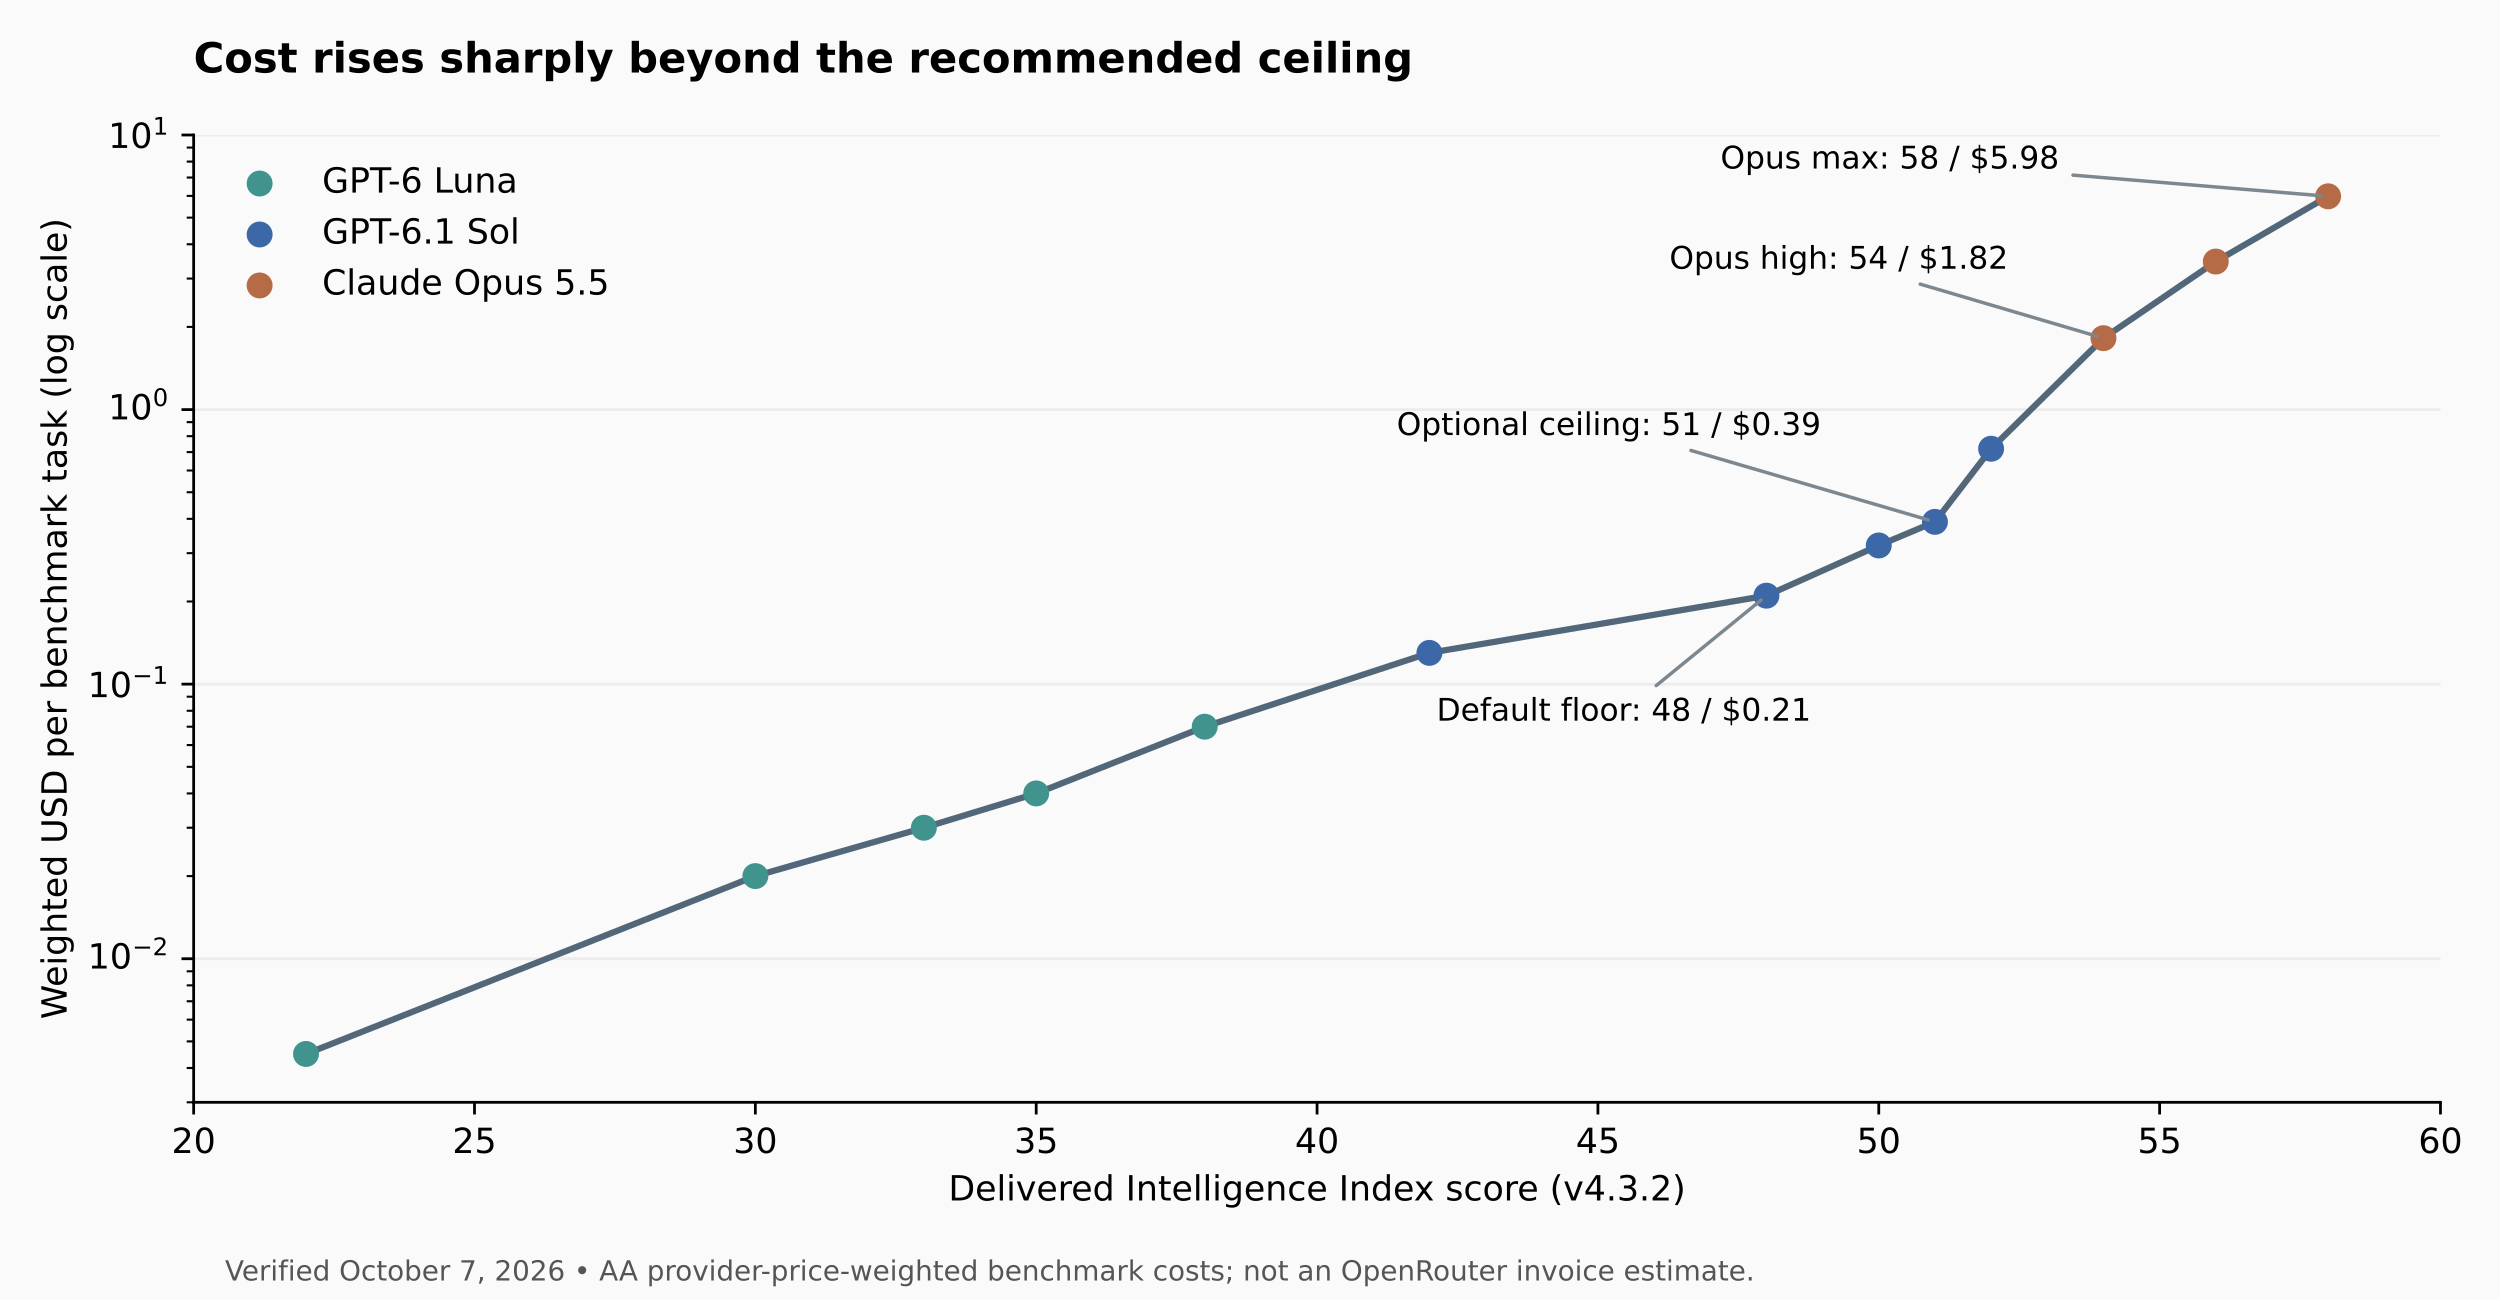
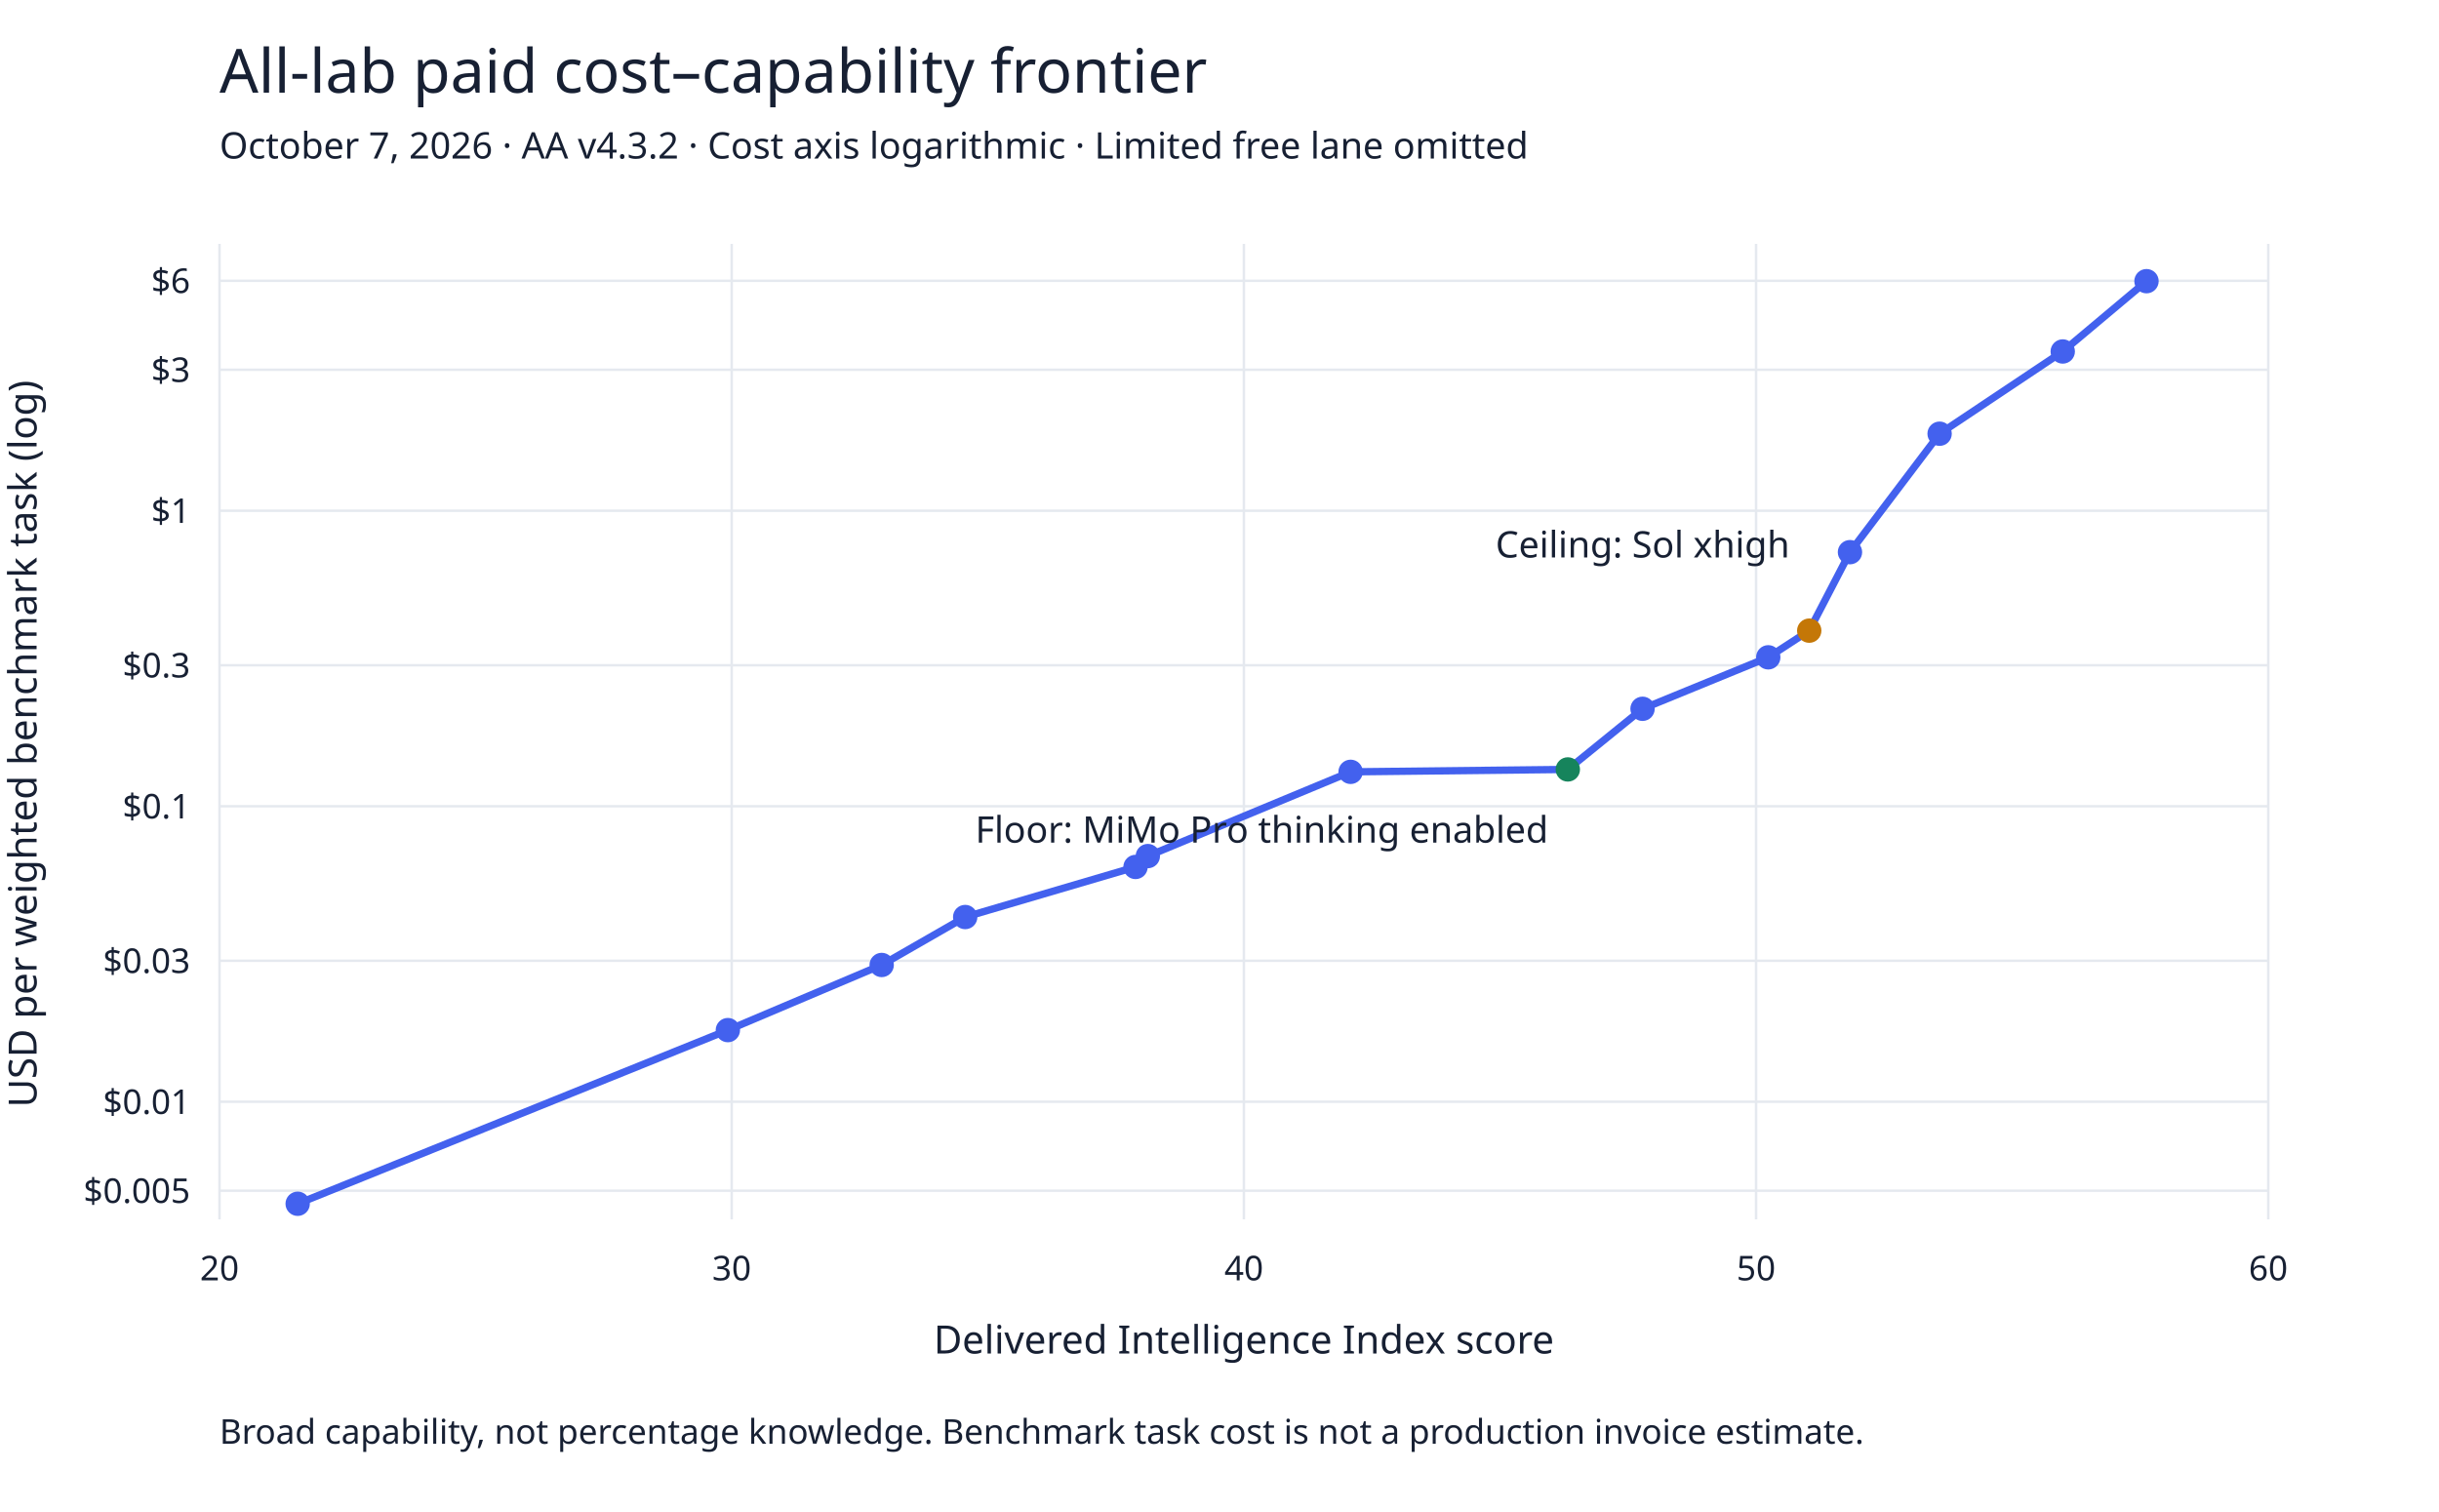
- <svg xmlns="http://www.w3.org/2000/svg" xmlns:xlink="http://www.w3.org/1999/xlink" width="720pt" height="374.4pt" viewBox="0 0 720 374.4" version="1.1">
-   <defs>
-     <style type="text/css">*{stroke-linejoin: round; stroke-linecap: butt}</style>
-   </defs>
-   <g id="figure_1">
-     <g id="patch_1">
-       <path d="M 0 374.4  L 720 374.4  L 720 0  L 0 0  z " style="fill: #fafafa" />
-     </g>
-     <g id="axes_1">
-       <g id="patch_2">
-         <path d="M 55.772 317.464  L 702.855 317.464  L 702.855 38.88  L 55.772 38.88  z " style="fill: #fafafa" />
-       </g>
-       <g id="matplotlib.axis_1">
-         <g id="xtick_1">
-           <g id="line2d_1">
-             <defs>
-               <path id="m0705c90f40" d="M 0 0  L 0 3.5  " style="stroke: #000000; stroke-width: 0.8" />
-             </defs>
-             <g>
-               <use xlink:href="#m0705c90f40" x="55.772" y="317.464" style="stroke: #000000; stroke-width: 0.8" />
-             </g>
-           </g>
-           <g id="text_1">
-             <text style="font-size: 10px; font-family: 'DejaVu Sans', 'Bitstream Vera Sans', 'Computer Modern Sans Serif', 'Lucida Grande', 'Verdana', 'Geneva', 'Lucid', 'Arial', 'Helvetica', 'Avant Garde', sans-serif; text-anchor: middle" x="55.772" y="332.062" transform="rotate(-0 55.77205 332.0624)">20</text>
-           </g>
-         </g>
-         <g id="xtick_2">
-           <g id="line2d_2">
-             <g>
-               <use xlink:href="#m0705c90f40" x="136.657" y="317.464" style="stroke: #000000; stroke-width: 0.8" />
-             </g>
-           </g>
-           <g id="text_2">
-             <text style="font-size: 10px; font-family: 'DejaVu Sans', 'Bitstream Vera Sans', 'Computer Modern Sans Serif', 'Lucida Grande', 'Verdana', 'Geneva', 'Lucid', 'Arial', 'Helvetica', 'Avant Garde', sans-serif; text-anchor: middle" x="136.657" y="332.062" transform="rotate(-0 136.6574 332.0624)">25</text>
-           </g>
-         </g>
-         <g id="xtick_3">
-           <g id="line2d_3">
-             <g>
-               <use xlink:href="#m0705c90f40" x="217.543" y="317.464" style="stroke: #000000; stroke-width: 0.8" />
-             </g>
-           </g>
-           <g id="text_3">
-             <text style="font-size: 10px; font-family: 'DejaVu Sans', 'Bitstream Vera Sans', 'Computer Modern Sans Serif', 'Lucida Grande', 'Verdana', 'Geneva', 'Lucid', 'Arial', 'Helvetica', 'Avant Garde', sans-serif; text-anchor: middle" x="217.543" y="332.062" transform="rotate(-0 217.5428 332.0624)">30</text>
-           </g>
-         </g>
-         <g id="xtick_4">
-           <g id="line2d_4">
-             <g>
-               <use xlink:href="#m0705c90f40" x="298.428" y="317.464" style="stroke: #000000; stroke-width: 0.8" />
-             </g>
-           </g>
-           <g id="text_4">
-             <text style="font-size: 10px; font-family: 'DejaVu Sans', 'Bitstream Vera Sans', 'Computer Modern Sans Serif', 'Lucida Grande', 'Verdana', 'Geneva', 'Lucid', 'Arial', 'Helvetica', 'Avant Garde', sans-serif; text-anchor: middle" x="298.428" y="332.062" transform="rotate(-0 298.4282 332.0624)">35</text>
-           </g>
-         </g>
-         <g id="xtick_5">
-           <g id="line2d_5">
-             <g>
-               <use xlink:href="#m0705c90f40" x="379.314" y="317.464" style="stroke: #000000; stroke-width: 0.8" />
-             </g>
-           </g>
-           <g id="text_5">
-             <text style="font-size: 10px; font-family: 'DejaVu Sans', 'Bitstream Vera Sans', 'Computer Modern Sans Serif', 'Lucida Grande', 'Verdana', 'Geneva', 'Lucid', 'Arial', 'Helvetica', 'Avant Garde', sans-serif; text-anchor: middle" x="379.314" y="332.062" transform="rotate(-0 379.3135 332.0624)">40</text>
-           </g>
-         </g>
-         <g id="xtick_6">
-           <g id="line2d_6">
-             <g>
-               <use xlink:href="#m0705c90f40" x="460.199" y="317.464" style="stroke: #000000; stroke-width: 0.8" />
-             </g>
-           </g>
-           <g id="text_6">
-             <text style="font-size: 10px; font-family: 'DejaVu Sans', 'Bitstream Vera Sans', 'Computer Modern Sans Serif', 'Lucida Grande', 'Verdana', 'Geneva', 'Lucid', 'Arial', 'Helvetica', 'Avant Garde', sans-serif; text-anchor: middle" x="460.199" y="332.062" transform="rotate(-0 460.1989 332.0624)">45</text>
-           </g>
-         </g>
-         <g id="xtick_7">
-           <g id="line2d_7">
-             <g>
-               <use xlink:href="#m0705c90f40" x="541.084" y="317.464" style="stroke: #000000; stroke-width: 0.8" />
-             </g>
-           </g>
-           <g id="text_7">
-             <text style="font-size: 10px; font-family: 'DejaVu Sans', 'Bitstream Vera Sans', 'Computer Modern Sans Serif', 'Lucida Grande', 'Verdana', 'Geneva', 'Lucid', 'Arial', 'Helvetica', 'Avant Garde', sans-serif; text-anchor: middle" x="541.084" y="332.062" transform="rotate(-0 541.0843 332.0624)">50</text>
-           </g>
-         </g>
-         <g id="xtick_8">
-           <g id="line2d_8">
-             <g>
-               <use xlink:href="#m0705c90f40" x="621.97" y="317.464" style="stroke: #000000; stroke-width: 0.8" />
-             </g>
-           </g>
-           <g id="text_8">
-             <text style="font-size: 10px; font-family: 'DejaVu Sans', 'Bitstream Vera Sans', 'Computer Modern Sans Serif', 'Lucida Grande', 'Verdana', 'Geneva', 'Lucid', 'Arial', 'Helvetica', 'Avant Garde', sans-serif; text-anchor: middle" x="621.97" y="332.062" transform="rotate(-0 621.9696 332.0624)">55</text>
-           </g>
-         </g>
-         <g id="xtick_9">
-           <g id="line2d_9">
-             <g>
-               <use xlink:href="#m0705c90f40" x="702.855" y="317.464" style="stroke: #000000; stroke-width: 0.8" />
-             </g>
-           </g>
-           <g id="text_9">
-             <text style="font-size: 10px; font-family: 'DejaVu Sans', 'Bitstream Vera Sans', 'Computer Modern Sans Serif', 'Lucida Grande', 'Verdana', 'Geneva', 'Lucid', 'Arial', 'Helvetica', 'Avant Garde', sans-serif; text-anchor: middle" x="702.855" y="332.062" transform="rotate(-0 702.855 332.0624)">60</text>
-           </g>
-         </g>
-         <g id="text_10">
-           <text style="font-size: 10px; font-family: 'DejaVu Sans', 'Bitstream Vera Sans', 'Computer Modern Sans Serif', 'Lucida Grande', 'Verdana', 'Geneva', 'Lucid', 'Arial', 'Helvetica', 'Avant Garde', sans-serif; text-anchor: middle" x="379.314" y="345.741" transform="rotate(-0 379.3135 345.7406)">Delivered Intelligence Index score (v4.3.2)</text>
-         </g>
-       </g>
-       <g id="matplotlib.axis_2">
-         <g id="ytick_1">
-           <g id="line2d_10">
-             <path d="M 55.772 276.116  L 702.855 276.116  " clip-path="url(#p0c50fab99a)" style="fill: none; stroke: #b0b0b0; stroke-opacity: 0.18; stroke-width: 0.8; stroke-linecap: square" />
-           </g>
-           <g id="line2d_11">
-             <defs>
-               <path id="m24e7362660" d="M 0 0  L -3.5 0  " style="stroke: #000000; stroke-width: 0.8" />
-             </defs>
-             <g>
-               <use xlink:href="#m24e7362660" x="55.772" y="276.116" style="stroke: #000000; stroke-width: 0.8" />
-             </g>
-           </g>
-           <g id="text_11">
-             <g transform="translate(25.27205 279.9147)">
-               <text>
-                 <tspan x="0" y="-0.977" style="font-size: 10px; font-family: 'DejaVu Sans'">1</tspan>
-                 <tspan x="6.362" y="-0.977" style="font-size: 10px; font-family: 'DejaVu Sans'">0</tspan>
-                 <tspan x="12.82" y="-4.805" style="font-size: 7px; font-family: 'DejaVu Sans'">−</tspan>
-                 <tspan x="18.686" y="-4.805" style="font-size: 7px; font-family: 'DejaVu Sans'">2</tspan>
-               </text>
-             </g>
-           </g>
-         </g>
-         <g id="ytick_2">
-           <g id="line2d_12">
-             <path d="M 55.772 197.037  L 702.855 197.037  " clip-path="url(#p0c50fab99a)" style="fill: none; stroke: #b0b0b0; stroke-opacity: 0.18; stroke-width: 0.8; stroke-linecap: square" />
-           </g>
-           <g id="line2d_13">
-             <g>
-               <use xlink:href="#m24e7362660" x="55.772" y="197.037" style="stroke: #000000; stroke-width: 0.8" />
-             </g>
-           </g>
-           <g id="text_12">
-             <g transform="translate(25.27205 200.8362)">
-               <text>
-                 <tspan x="0" y="-0.064" style="font-size: 10px; font-family: 'DejaVu Sans'">1</tspan>
-                 <tspan x="6.362" y="-0.064" style="font-size: 10px; font-family: 'DejaVu Sans'">0</tspan>
-                 <tspan x="12.82" y="-3.892" style="font-size: 7px; font-family: 'DejaVu Sans'">−</tspan>
-                 <tspan x="18.686" y="-3.892" style="font-size: 7px; font-family: 'DejaVu Sans'">1</tspan>
-               </text>
-             </g>
-           </g>
-         </g>
-         <g id="ytick_3">
-           <g id="line2d_14">
-             <path d="M 55.772 117.959  L 702.855 117.959  " clip-path="url(#p0c50fab99a)" style="fill: none; stroke: #b0b0b0; stroke-opacity: 0.18; stroke-width: 0.8; stroke-linecap: square" />
-           </g>
-           <g id="line2d_15">
-             <g>
-               <use xlink:href="#m24e7362660" x="55.772" y="117.959" style="stroke: #000000; stroke-width: 0.8" />
-             </g>
-           </g>
-           <g id="text_13">
-             <g transform="translate(31.17205 121.7577)">
-               <text>
-                 <tspan x="0" y="-0.977" style="font-size: 10px; font-family: 'DejaVu Sans'">1</tspan>
-                 <tspan x="6.362" y="-0.977" style="font-size: 10px; font-family: 'DejaVu Sans'">0</tspan>
-                 <tspan x="12.82" y="-4.805" style="font-size: 7px; font-family: 'DejaVu Sans'">0</tspan>
-               </text>
-             </g>
-           </g>
-         </g>
-         <g id="ytick_4">
-           <g id="line2d_16">
-             <path d="M 55.772 38.88  L 702.855 38.88  " clip-path="url(#p0c50fab99a)" style="fill: none; stroke: #b0b0b0; stroke-opacity: 0.18; stroke-width: 0.8; stroke-linecap: square" />
-           </g>
-           <g id="line2d_17">
-             <g>
-               <use xlink:href="#m24e7362660" x="55.772" y="38.88" style="stroke: #000000; stroke-width: 0.8" />
-             </g>
-           </g>
-           <g id="text_14">
-             <g transform="translate(31.17205 42.67922)">
-               <text>
-                 <tspan x="0" y="-0.064" style="font-size: 10px; font-family: 'DejaVu Sans'">1</tspan>
-                 <tspan x="6.362" y="-0.064" style="font-size: 10px; font-family: 'DejaVu Sans'">0</tspan>
-                 <tspan x="12.82" y="-3.892" style="font-size: 7px; font-family: 'DejaVu Sans'">1</tspan>
-               </text>
-             </g>
-           </g>
-         </g>
-         <g id="ytick_5">
-           <g id="line2d_18">
-             <defs>
-               <path id="mdf693ffe18" d="M 0 0  L -2 0  " style="stroke: #000000; stroke-width: 0.6" />
-             </defs>
-             <g>
-               <use xlink:href="#mdf693ffe18" x="55.772" y="317.464" style="stroke: #000000; stroke-width: 0.6" />
-             </g>
-           </g>
-         </g>
-         <g id="ytick_6">
-           <g id="line2d_19">
-             <g>
-               <use xlink:href="#mdf693ffe18" x="55.772" y="307.584" style="stroke: #000000; stroke-width: 0.6" />
-             </g>
-           </g>
-         </g>
-         <g id="ytick_7">
-           <g id="line2d_20">
-             <g>
-               <use xlink:href="#mdf693ffe18" x="55.772" y="299.921" style="stroke: #000000; stroke-width: 0.6" />
-             </g>
-           </g>
-         </g>
-         <g id="ytick_8">
-           <g id="line2d_21">
-             <g>
-               <use xlink:href="#mdf693ffe18" x="55.772" y="293.659" style="stroke: #000000; stroke-width: 0.6" />
-             </g>
-           </g>
-         </g>
-         <g id="ytick_9">
-           <g id="line2d_22">
-             <g>
-               <use xlink:href="#mdf693ffe18" x="55.772" y="288.365" style="stroke: #000000; stroke-width: 0.6" />
-             </g>
-           </g>
-         </g>
-         <g id="ytick_10">
-           <g id="line2d_23">
-             <g>
-               <use xlink:href="#mdf693ffe18" x="55.772" y="283.779" style="stroke: #000000; stroke-width: 0.6" />
-             </g>
-           </g>
-         </g>
-         <g id="ytick_11">
-           <g id="line2d_24">
-             <g>
-               <use xlink:href="#mdf693ffe18" x="55.772" y="279.734" style="stroke: #000000; stroke-width: 0.6" />
-             </g>
-           </g>
-         </g>
-         <g id="ytick_12">
-           <g id="line2d_25">
-             <g>
-               <use xlink:href="#mdf693ffe18" x="55.772" y="252.311" style="stroke: #000000; stroke-width: 0.6" />
-             </g>
-           </g>
-         </g>
-         <g id="ytick_13">
-           <g id="line2d_26">
-             <g>
-               <use xlink:href="#mdf693ffe18" x="55.772" y="238.385" style="stroke: #000000; stroke-width: 0.6" />
-             </g>
-           </g>
-         </g>
-         <g id="ytick_14">
-           <g id="line2d_27">
-             <g>
-               <use xlink:href="#mdf693ffe18" x="55.772" y="228.506" style="stroke: #000000; stroke-width: 0.6" />
-             </g>
-           </g>
-         </g>
-         <g id="ytick_15">
-           <g id="line2d_28">
-             <g>
-               <use xlink:href="#mdf693ffe18" x="55.772" y="220.842" style="stroke: #000000; stroke-width: 0.6" />
-             </g>
-           </g>
-         </g>
-         <g id="ytick_16">
-           <g id="line2d_29">
-             <g>
-               <use xlink:href="#mdf693ffe18" x="55.772" y="214.58" style="stroke: #000000; stroke-width: 0.6" />
-             </g>
-           </g>
-         </g>
-         <g id="ytick_17">
-           <g id="line2d_30">
-             <g>
-               <use xlink:href="#mdf693ffe18" x="55.772" y="209.286" style="stroke: #000000; stroke-width: 0.6" />
-             </g>
-           </g>
-         </g>
-         <g id="ytick_18">
-           <g id="line2d_31">
-             <g>
-               <use xlink:href="#mdf693ffe18" x="55.772" y="204.701" style="stroke: #000000; stroke-width: 0.6" />
-             </g>
-           </g>
-         </g>
-         <g id="ytick_19">
-           <g id="line2d_32">
-             <g>
-               <use xlink:href="#mdf693ffe18" x="55.772" y="200.655" style="stroke: #000000; stroke-width: 0.6" />
-             </g>
-           </g>
-         </g>
-         <g id="ytick_20">
-           <g id="line2d_33">
-             <g>
-               <use xlink:href="#mdf693ffe18" x="55.772" y="173.232" style="stroke: #000000; stroke-width: 0.6" />
-             </g>
-           </g>
-         </g>
-         <g id="ytick_21">
-           <g id="line2d_34">
-             <g>
-               <use xlink:href="#mdf693ffe18" x="55.772" y="159.307" style="stroke: #000000; stroke-width: 0.6" />
-             </g>
-           </g>
-         </g>
-         <g id="ytick_22">
-           <g id="line2d_35">
-             <g>
-               <use xlink:href="#mdf693ffe18" x="55.772" y="149.427" style="stroke: #000000; stroke-width: 0.6" />
-             </g>
-           </g>
-         </g>
-         <g id="ytick_23">
-           <g id="line2d_36">
-             <g>
-               <use xlink:href="#mdf693ffe18" x="55.772" y="141.764" style="stroke: #000000; stroke-width: 0.6" />
-             </g>
-           </g>
-         </g>
-         <g id="ytick_24">
-           <g id="line2d_37">
-             <g>
-               <use xlink:href="#mdf693ffe18" x="55.772" y="135.502" style="stroke: #000000; stroke-width: 0.6" />
-             </g>
-           </g>
-         </g>
-         <g id="ytick_25">
-           <g id="line2d_38">
-             <g>
-               <use xlink:href="#mdf693ffe18" x="55.772" y="130.208" style="stroke: #000000; stroke-width: 0.6" />
-             </g>
-           </g>
-         </g>
-         <g id="ytick_26">
-           <g id="line2d_39">
-             <g>
-               <use xlink:href="#mdf693ffe18" x="55.772" y="125.622" style="stroke: #000000; stroke-width: 0.6" />
-             </g>
-           </g>
-         </g>
-         <g id="ytick_27">
-           <g id="line2d_40">
-             <g>
-               <use xlink:href="#mdf693ffe18" x="55.772" y="121.577" style="stroke: #000000; stroke-width: 0.6" />
-             </g>
-           </g>
-         </g>
-         <g id="ytick_28">
-           <g id="line2d_41">
-             <g>
-               <use xlink:href="#mdf693ffe18" x="55.772" y="94.154" style="stroke: #000000; stroke-width: 0.6" />
-             </g>
-           </g>
-         </g>
-         <g id="ytick_29">
-           <g id="line2d_42">
-             <g>
-               <use xlink:href="#mdf693ffe18" x="55.772" y="80.228" style="stroke: #000000; stroke-width: 0.6" />
-             </g>
-           </g>
-         </g>
-         <g id="ytick_30">
-           <g id="line2d_43">
-             <g>
-               <use xlink:href="#mdf693ffe18" x="55.772" y="70.349" style="stroke: #000000; stroke-width: 0.6" />
-             </g>
-           </g>
-         </g>
-         <g id="ytick_31">
-           <g id="line2d_44">
-             <g>
-               <use xlink:href="#mdf693ffe18" x="55.772" y="62.685" style="stroke: #000000; stroke-width: 0.6" />
-             </g>
-           </g>
-         </g>
-         <g id="ytick_32">
-           <g id="line2d_45">
-             <g>
-               <use xlink:href="#mdf693ffe18" x="55.772" y="56.423" style="stroke: #000000; stroke-width: 0.6" />
-             </g>
-           </g>
-         </g>
-         <g id="ytick_33">
-           <g id="line2d_46">
-             <g>
-               <use xlink:href="#mdf693ffe18" x="55.772" y="51.129" style="stroke: #000000; stroke-width: 0.6" />
-             </g>
-           </g>
-         </g>
-         <g id="ytick_34">
-           <g id="line2d_47">
-             <g>
-               <use xlink:href="#mdf693ffe18" x="55.772" y="46.543" style="stroke: #000000; stroke-width: 0.6" />
-             </g>
-           </g>
-         </g>
-         <g id="ytick_35">
-           <g id="line2d_48">
-             <g>
-               <use xlink:href="#mdf693ffe18" x="55.772" y="42.498" style="stroke: #000000; stroke-width: 0.6" />
-             </g>
-           </g>
-         </g>
-         <g id="text_15">
-           <text style="font-size: 10px; font-family: 'DejaVu Sans', 'Bitstream Vera Sans', 'Computer Modern Sans Serif', 'Lucida Grande', 'Verdana', 'Geneva', 'Lucid', 'Arial', 'Helvetica', 'Avant Garde', sans-serif; text-anchor: middle" x="19.192" y="178.172" transform="rotate(-90 19.19237 178.172)">Weighted USD per benchmark task (log scale)</text>
-         </g>
-       </g>
-       <g id="line2d_49">
-         <path d="M 88.126 303.539  L 217.543 252.311  L 266.074 238.385  L 298.428 228.506  L 346.959 209.286  L 411.668 188.027  L 508.73 171.556  L 541.084 157.091  L 557.261 150.297  L 573.438 129.24  L 605.793 97.392  L 638.147 75.329  L 670.501 56.538  " clip-path="url(#p0c50fab99a)" style="fill: none; stroke: #526779; stroke-width: 1.8; stroke-linecap: square" />
-       </g>
-       <g id="patch_3">
-         <path d="M 55.772 317.464  L 55.772 38.88  " style="fill: none; stroke: #000000; stroke-width: 0.8; stroke-linejoin: miter; stroke-linecap: square" />
-       </g>
-       <g id="patch_4">
-         <path d="M 55.772 317.464  L 702.855 317.464  " style="fill: none; stroke: #000000; stroke-width: 0.8; stroke-linejoin: miter; stroke-linecap: square" />
-       </g>
-       <g id="PathCollection_1">
-         <defs>
-           <path id="m19fcf80203" d="M 0 3.24  C 0.859 3.24 1.684 2.899 2.291 2.291  C 2.899 1.684 3.24 0.859 3.24 0  C 3.24 -0.859 2.899 -1.684 2.291 -2.291  C 1.684 -2.899 0.859 -3.24 0 -3.24  C -0.859 -3.24 -1.684 -2.899 -2.291 -2.291  C -2.899 -1.684 -3.24 -0.859 -3.24 0  C -3.24 0.859 -2.899 1.684 -2.291 2.291  C -1.684 2.899 -0.859 3.24 0 3.24  z " style="stroke: #41948e" />
-         </defs>
-         <g clip-path="url(#p0c50fab99a)">
-           <use xlink:href="#m19fcf80203" x="88.126" y="303.539" style="fill: #41948e; stroke: #41948e" />
-           <use xlink:href="#m19fcf80203" x="217.543" y="252.311" style="fill: #41948e; stroke: #41948e" />
-           <use xlink:href="#m19fcf80203" x="266.074" y="238.385" style="fill: #41948e; stroke: #41948e" />
-           <use xlink:href="#m19fcf80203" x="298.428" y="228.506" style="fill: #41948e; stroke: #41948e" />
-           <use xlink:href="#m19fcf80203" x="346.959" y="209.286" style="fill: #41948e; stroke: #41948e" />
-         </g>
-       </g>
-       <g id="PathCollection_2">
-         <defs>
-           <path id="m211e8ea322" d="M 0 3.24  C 0.859 3.24 1.684 2.899 2.291 2.291  C 2.899 1.684 3.24 0.859 3.24 0  C 3.24 -0.859 2.899 -1.684 2.291 -2.291  C 1.684 -2.899 0.859 -3.24 0 -3.24  C -0.859 -3.24 -1.684 -2.899 -2.291 -2.291  C -2.899 -1.684 -3.24 -0.859 -3.24 0  C -3.24 0.859 -2.899 1.684 -2.291 2.291  C -1.684 2.899 -0.859 3.24 0 3.24  z " style="stroke: #3c68a8" />
-         </defs>
-         <g clip-path="url(#p0c50fab99a)">
-           <use xlink:href="#m211e8ea322" x="411.668" y="188.027" style="fill: #3c68a8; stroke: #3c68a8" />
-           <use xlink:href="#m211e8ea322" x="508.73" y="171.556" style="fill: #3c68a8; stroke: #3c68a8" />
-           <use xlink:href="#m211e8ea322" x="541.084" y="157.091" style="fill: #3c68a8; stroke: #3c68a8" />
-           <use xlink:href="#m211e8ea322" x="557.261" y="150.297" style="fill: #3c68a8; stroke: #3c68a8" />
-           <use xlink:href="#m211e8ea322" x="573.438" y="129.24" style="fill: #3c68a8; stroke: #3c68a8" />
-         </g>
-       </g>
-       <g id="PathCollection_3">
-         <defs>
-           <path id="m221b3f8f19" d="M 0 3.24  C 0.859 3.24 1.684 2.899 2.291 2.291  C 2.899 1.684 3.24 0.859 3.24 0  C 3.24 -0.859 2.899 -1.684 2.291 -2.291  C 1.684 -2.899 0.859 -3.24 0 -3.24  C -0.859 -3.24 -1.684 -2.899 -2.291 -2.291  C -2.899 -1.684 -3.24 -0.859 -3.24 0  C -3.24 0.859 -2.899 1.684 -2.291 2.291  C -1.684 2.899 -0.859 3.24 0 3.24  z " style="stroke: #b56b46" />
-         </defs>
-         <g clip-path="url(#p0c50fab99a)">
-           <use xlink:href="#m221b3f8f19" x="605.793" y="97.392" style="fill: #b56b46; stroke: #b56b46" />
-           <use xlink:href="#m221b3f8f19" x="638.147" y="75.329" style="fill: #b56b46; stroke: #b56b46" />
-           <use xlink:href="#m221b3f8f19" x="670.501" y="56.538" style="fill: #b56b46; stroke: #b56b46" />
-         </g>
-       </g>
-       <g id="patch_5">
-         <path d="M 476.987 197.452  Q 492.085 185.136 507.182 172.819  " style="fill: none; stroke: #7d8790; stroke-linecap: round" />
-       </g>
-       <g id="text_16">
-         <text style="font-size: 9px; font-family: 'DejaVu Sans', 'Bitstream Vera Sans', 'Computer Modern Sans Serif', 'Lucida Grande', 'Verdana', 'Geneva', 'Lucid', 'Arial', 'Helvetica', 'Avant Garde', sans-serif; text-anchor: start" x="413.73" y="207.556" transform="rotate(-0 413.7301 207.5564)">Default floor: 48 / $0.21</text>
-       </g>
-       <g id="patch_6">
-         <path d="M 486.983 129.729  Q 521.164 139.732 555.344 149.735  " style="fill: none; stroke: #7d8790; stroke-linecap: round" />
-       </g>
-       <g id="text_17">
-         <text style="font-size: 9px; font-family: 'DejaVu Sans', 'Bitstream Vera Sans', 'Computer Modern Sans Serif', 'Lucida Grande', 'Verdana', 'Geneva', 'Lucid', 'Arial', 'Helvetica', 'Avant Garde', sans-serif; text-anchor: start" x="402.261" y="125.297" transform="rotate(-0 402.2613 125.2965)">Optional ceiling: 51 / $0.39</text>
-       </g>
-       <g id="patch_7">
-         <path d="M 553.027 81.83  Q 578.451 89.329 603.876 96.827  " style="fill: none; stroke: #7d8790; stroke-linecap: round" />
-       </g>
-       <g id="text_18">
-         <text style="font-size: 9px; font-family: 'DejaVu Sans', 'Bitstream Vera Sans', 'Computer Modern Sans Serif', 'Lucida Grande', 'Verdana', 'Geneva', 'Lucid', 'Arial', 'Helvetica', 'Avant Garde', sans-serif; text-anchor: start" x="480.793" y="77.392" transform="rotate(-0 480.7926 77.39245)">Opus high: 54 / $1.82</text>
-       </g>
-       <g id="patch_8">
-         <path d="M 597.021 50.436  Q 632.763 53.404 668.505 56.372  " style="fill: none; stroke: #7d8790; stroke-linecap: round" />
-       </g>
-       <g id="text_19">
-         <text style="font-size: 9px; font-family: 'DejaVu Sans', 'Bitstream Vera Sans', 'Computer Modern Sans Serif', 'Lucida Grande', 'Verdana', 'Geneva', 'Lucid', 'Arial', 'Helvetica', 'Avant Garde', sans-serif; text-anchor: start" x="495.501" y="48.538" transform="rotate(-0 495.5009 48.53814)">Opus max: 58 / $5.98</text>
-       </g>
-       <g id="text_20">
-         <text style="font-weight: 700; font-size: 12px; font-family: 'DejaVu Sans', 'Bitstream Vera Sans', 'Computer Modern Sans Serif', 'Lucida Grande', 'Verdana', 'Geneva', 'Lucid', 'Arial', 'Helvetica', 'Avant Garde', sans-serif; text-anchor: start" x="55.772" y="20.88" transform="rotate(-0 55.77205 20.88)">Cost rises sharply beyond the recommended ceiling</text>
-       </g>
-       <g id="legend_1">
-         <g id="PathCollection_4">
-           <g>
-             <use xlink:href="#m19fcf80203" x="74.772" y="52.853" style="fill: #41948e; stroke: #41948e" />
-           </g>
-         </g>
-         <g id="text_21">
-           <text style="font-size: 10px; font-family: 'DejaVu Sans', 'Bitstream Vera Sans', 'Computer Modern Sans Serif', 'Lucida Grande', 'Verdana', 'Geneva', 'Lucid', 'Arial', 'Helvetica', 'Avant Garde', sans-serif; text-anchor: start" x="92.772" y="55.478" transform="rotate(-0 92.77205 55.47844)">GPT-6 Luna</text>
-         </g>
-         <g id="PathCollection_5">
-           <g>
-             <use xlink:href="#m211e8ea322" x="74.772" y="67.532" style="fill: #3c68a8; stroke: #3c68a8" />
-           </g>
-         </g>
-         <g id="text_22">
-           <text style="font-size: 10px; font-family: 'DejaVu Sans', 'Bitstream Vera Sans', 'Computer Modern Sans Serif', 'Lucida Grande', 'Verdana', 'Geneva', 'Lucid', 'Arial', 'Helvetica', 'Avant Garde', sans-serif; text-anchor: start" x="92.772" y="70.157" transform="rotate(-0 92.77205 70.15656)">GPT-6.1 Sol</text>
-         </g>
-         <g id="PathCollection_6">
-           <g>
-             <use xlink:href="#m221b3f8f19" x="74.772" y="82.21" style="fill: #b56b46; stroke: #b56b46" />
-           </g>
-         </g>
-         <g id="text_23">
-           <text style="font-size: 10px; font-family: 'DejaVu Sans', 'Bitstream Vera Sans', 'Computer Modern Sans Serif', 'Lucida Grande', 'Verdana', 'Geneva', 'Lucid', 'Arial', 'Helvetica', 'Avant Garde', sans-serif; text-anchor: start" x="92.772" y="84.835" transform="rotate(-0 92.77205 84.83469)">Claude Opus 5.5</text>
-         </g>
-       </g>
-     </g>
-     <g id="text_24">
-       <text style="font-size: 8px; font-family: 'DejaVu Sans', 'Bitstream Vera Sans', 'Computer Modern Sans Serif', 'Lucida Grande', 'Verdana', 'Geneva', 'Lucid', 'Arial', 'Helvetica', 'Avant Garde', sans-serif; text-anchor: start; fill: #555555" x="64.8" y="368.784" transform="rotate(-0 64.8 368.784)">Verified October 7, 2026 • AA provider-price-weighted benchmark costs; not an OpenRouter invoice estimate.</text>
-     </g>
+ <svg xmlns="http://www.w3.org/2000/svg" width="1000" height="620" viewBox="0 0 1000 620">
+   <rect width="100%" height="100%" fill="#ffffff" />
+   <g font-family="sans-serif" fill="#172033">
+     <text x="90" y="38" font-size="25">All-lab paid cost–capability frontier</text>
+     <text x="90" y="65" font-size="15">October 7, 2026 · AA v4.3.2 · Cost axis logarithmic · Limited free lane omitted</text>
+     <path d="M90.0,100 V500" stroke="#e5e9ef" />
+     <text x="90.0" y="525" text-anchor="middle" font-size="14">20</text>
+     <path d="M300.0,100 V500" stroke="#e5e9ef" />
+     <text x="300.0" y="525" text-anchor="middle" font-size="14">30</text>
+     <path d="M510.0,100 V500" stroke="#e5e9ef" />
+     <text x="510.0" y="525" text-anchor="middle" font-size="14">40</text>
+     <path d="M720.0,100 V500" stroke="#e5e9ef" />
+     <text x="720.0" y="525" text-anchor="middle" font-size="14">50</text>
+     <path d="M930.0,100 V500" stroke="#e5e9ef" />
+     <text x="930.0" y="525" text-anchor="middle" font-size="14">60</text>
+     <path d="M90,488.257 H930" stroke="#e5e9ef" />
+     <text x="78" y="493.257" text-anchor="end" font-size="14">$0.005</text>
+     <path d="M90,451.78 H930" stroke="#e5e9ef" />
+     <text x="78" y="456.78" text-anchor="end" font-size="14">$0.01</text>
+     <path d="M90,393.965 H930" stroke="#e5e9ef" />
+     <text x="78" y="398.965" text-anchor="end" font-size="14">$0.03</text>
+     <path d="M90,330.606 H930" stroke="#e5e9ef" />
+     <text x="78" y="335.606" text-anchor="end" font-size="14">$0.1</text>
+     <path d="M90,272.791 H930" stroke="#e5e9ef" />
+     <text x="78" y="277.791" text-anchor="end" font-size="14">$0.3</text>
+     <path d="M90,209.431 H930" stroke="#e5e9ef" />
+     <text x="78" y="214.431" text-anchor="end" font-size="14">$1</text>
+     <path d="M90,151.616 H930" stroke="#e5e9ef" />
+     <text x="78" y="156.616" text-anchor="end" font-size="14">$3</text>
+     <path d="M90,115.139 H930" stroke="#e5e9ef" />
+     <text x="78" y="120.139" text-anchor="end" font-size="14">$6</text>
+     <text x="510" y="555" text-anchor="middle" font-size="16">Delivered Intelligence Index score</text>
+     <text x="15" y="305" transform="rotate(-90 15 305)" text-anchor="middle" font-size="16">USD per weighted benchmark task (log)</text>
+     <polyline points="122.05,493.608 298.429,422.399 361.492,395.692 395.733,376.029 465.572,355.496 470.615,351.038 553.755,316.495 642.808,315.51 673.45,290.642 724.993,269.535 741.793,258.599 758.498,226.415 795.247,177.845 845.734,144.123 880.07,115.297" fill="none" stroke="#4361ee" stroke-width="3" />
+     <circle cx="122.05" cy="493.608" r="5" fill="#4361ee" />
+     <circle cx="298.429" cy="422.399" r="5" fill="#4361ee" />
+     <circle cx="361.492" cy="395.692" r="5" fill="#4361ee" />
+     <circle cx="395.733" cy="376.029" r="5" fill="#4361ee" />
+     <circle cx="465.572" cy="355.496" r="5" fill="#4361ee" />
+     <circle cx="470.615" cy="351.038" r="5" fill="#4361ee" />
+     <circle cx="553.755" cy="316.495" r="5" fill="#4361ee" />
+     <circle cx="642.808" cy="315.51" r="5" fill="#16845c" />
+     <circle cx="673.45" cy="290.642" r="5" fill="#4361ee" />
+     <circle cx="724.993" cy="269.535" r="5" fill="#4361ee" />
+     <circle cx="741.793" cy="258.599" r="5" fill="#c47707" />
+     <circle cx="758.498" cy="226.415" r="5" fill="#4361ee" />
+     <circle cx="795.247" cy="177.845" r="5" fill="#4361ee" />
+     <circle cx="845.734" cy="144.123" r="5" fill="#4361ee" />
+     <circle cx="880.07" cy="115.297" r="5" fill="#4361ee" />
+     <text x="634.808" y="345.51" text-anchor="end" font-size="15">Floor: MiMo Pro thinking enabled</text>
+     <text x="733.793" y="228.599" text-anchor="end" font-size="15">Ceiling: Sol xhigh</text>
+     <text x="90" y="592" font-size="14">Broad capability, not percentage knowledge. Benchmark task cost is not a production invoice estimate.</text>
  </g>
-   <defs>
-     <clipPath id="p0c50fab99a">
-       <rect x="55.772" y="38.88" width="647.083" height="278.584" />
-     </clipPath>
-   </defs>
</svg>
